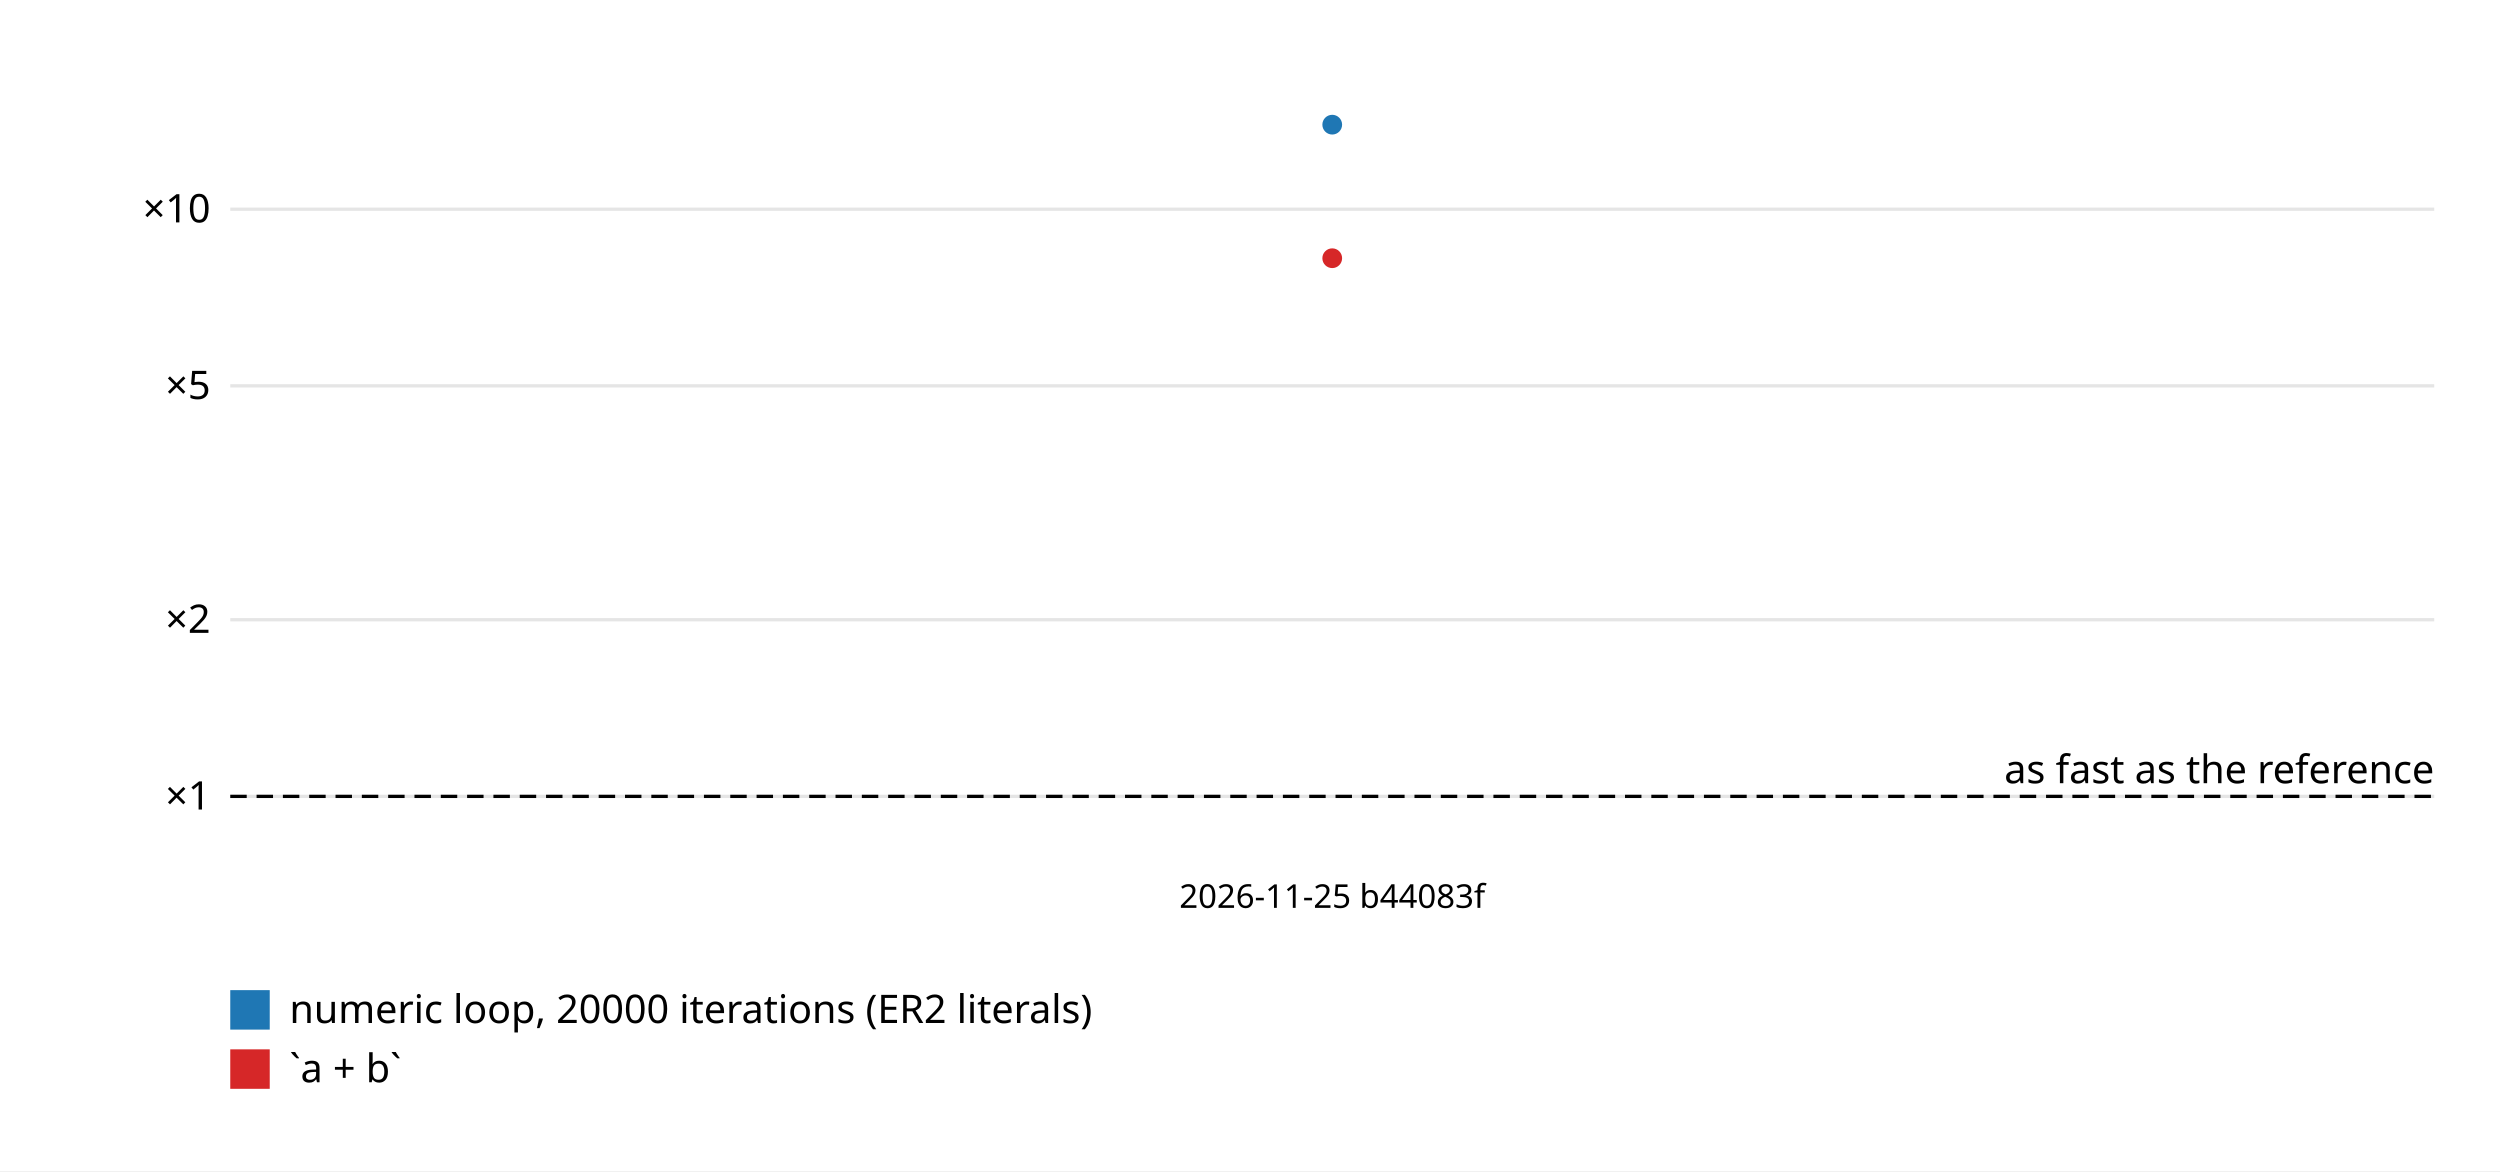
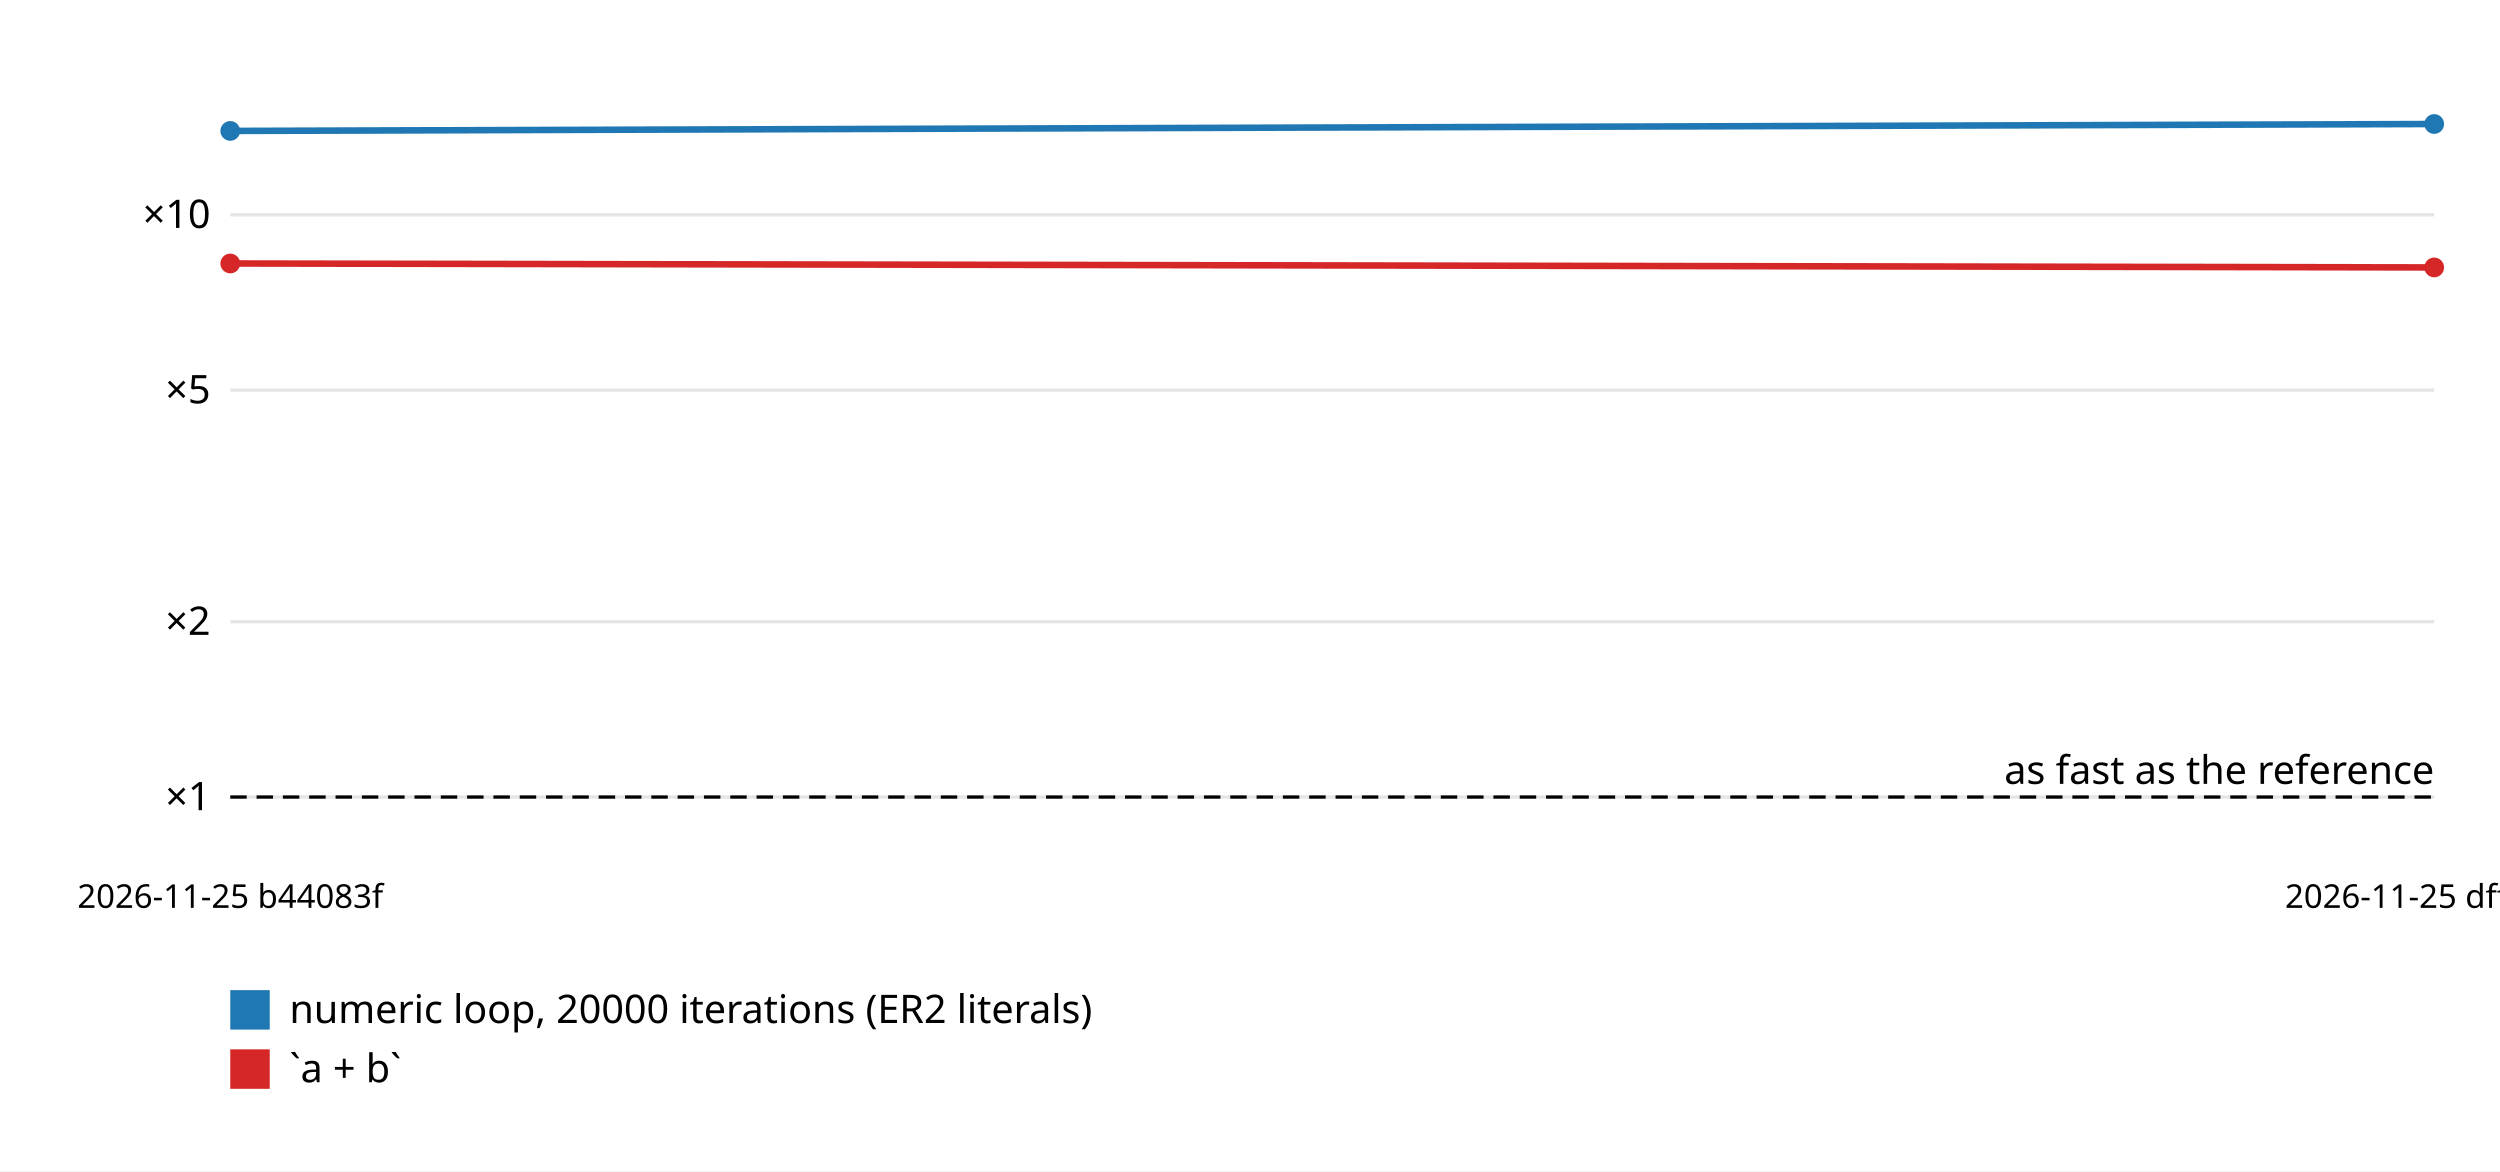
<svg xmlns="http://www.w3.org/2000/svg" width="760" height="356" font-family="sans-serif" font-size="12">
  <rect width="760" height="356" fill="white" />
-   <line x1="70" x2="740" y1="242.1" y2="242.1" stroke="#e5e5e5" />
-   <text x="64" y="246.1" text-anchor="end">×1</text>
-   <line x1="70" x2="740" y1="188.4" y2="188.4" stroke="#e5e5e5" />
-   <text x="64" y="192.4" text-anchor="end">×2</text>
-   <line x1="70" x2="740" y1="117.3" y2="117.3" stroke="#e5e5e5" />
-   <text x="64" y="121.3" text-anchor="end">×5</text>
-   <line x1="70" x2="740" y1="63.6" y2="63.6" stroke="#e5e5e5" />
-   <text x="64" y="67.6" text-anchor="end">×10</text>
-   <line x1="70" x2="740" y1="242.1" y2="242.1" stroke="black" stroke-dasharray="5 3" />
-   <text x="740" y="238.1" text-anchor="end">as fast as the reference</text>
-   <text x="405.0" y="276" text-anchor="middle" font-size="10">2026-11-25 b44083f</text>
-   <circle cx="405.0" cy="37.9" r="3" fill="#1f77b4" />
+   <line x1="70" x2="740" y1="242.3" y2="242.3" stroke="#e5e5e5" />
+   <text x="64" y="246.3" text-anchor="end">×1</text>
+   <line x1="70" x2="740" y1="189.0" y2="189.0" stroke="#e5e5e5" />
+   <text x="64" y="193.0" text-anchor="end">×2</text>
+   <line x1="70" x2="740" y1="118.6" y2="118.6" stroke="#e5e5e5" />
+   <text x="64" y="122.6" text-anchor="end">×5</text>
+   <line x1="70" x2="740" y1="65.3" y2="65.3" stroke="#e5e5e5" />
+   <text x="64" y="69.3" text-anchor="end">×10</text>
+   <line x1="70" x2="740" y1="242.3" y2="242.3" stroke="black" stroke-dasharray="5 3" />
+   <text x="740" y="238.3" text-anchor="end">as fast as the reference</text>
+   <text x="70.0" y="276" text-anchor="middle" font-size="10">2026-11-25 b44083f</text>
+   <text x="740.0" y="276" text-anchor="middle" font-size="10">2026-11-25 dff4757</text>
+   <polyline points="70.0,39.8 740.0,37.7" fill="none" stroke="#1f77b4" stroke-width="2" />
+   <circle cx="70.0" cy="39.8" r="3" fill="#1f77b4" />
+   <circle cx="740.0" cy="37.7" r="3" fill="#1f77b4" />
  <rect x="70" y="301" width="12" height="12" fill="#1f77b4" />
  <text x="88" y="311">numeric loop, 20000 iterations (ER2 literals)</text>
-   <circle cx="405.0" cy="78.5" r="3" fill="#d62728" />
+   <polyline points="70.0,80.1 740.0,81.3" fill="none" stroke="#d62728" stroke-width="2" />
+   <circle cx="70.0" cy="80.1" r="3" fill="#d62728" />
+   <circle cx="740.0" cy="81.3" r="3" fill="#d62728" />
  <rect x="70" y="319" width="12" height="12" fill="#d62728" />
  <text x="88" y="329">`a + b`</text>
</svg>
